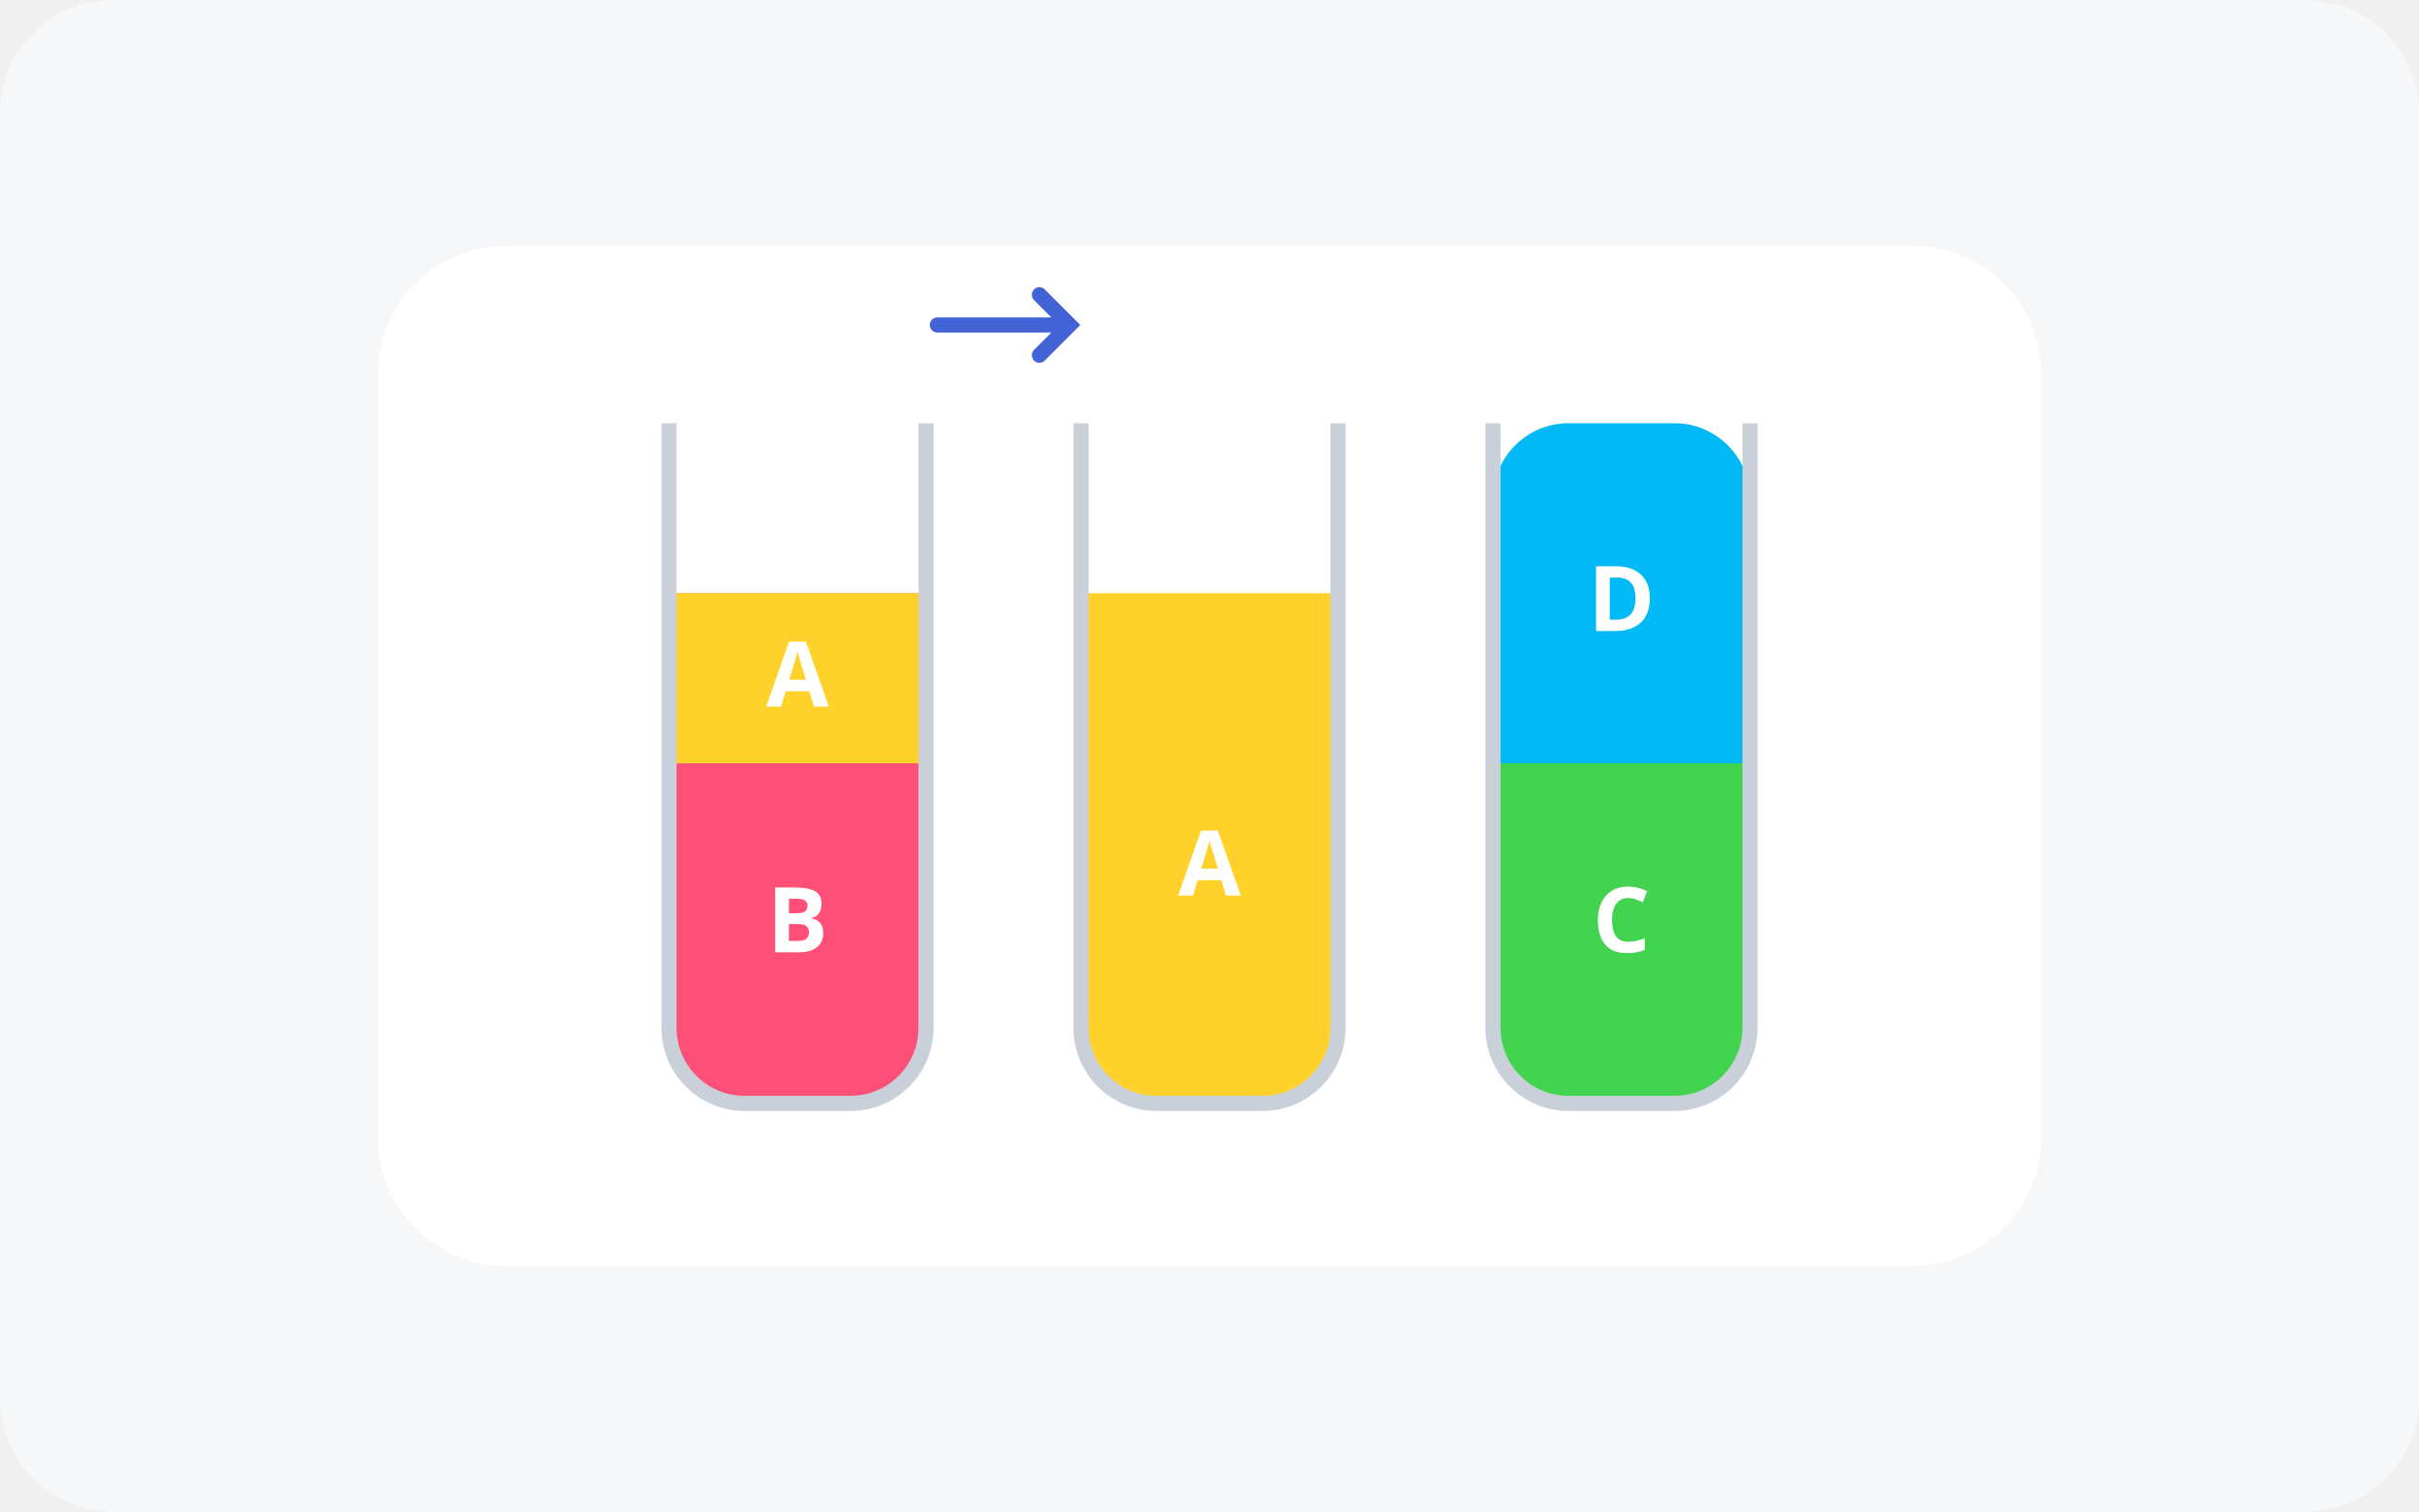
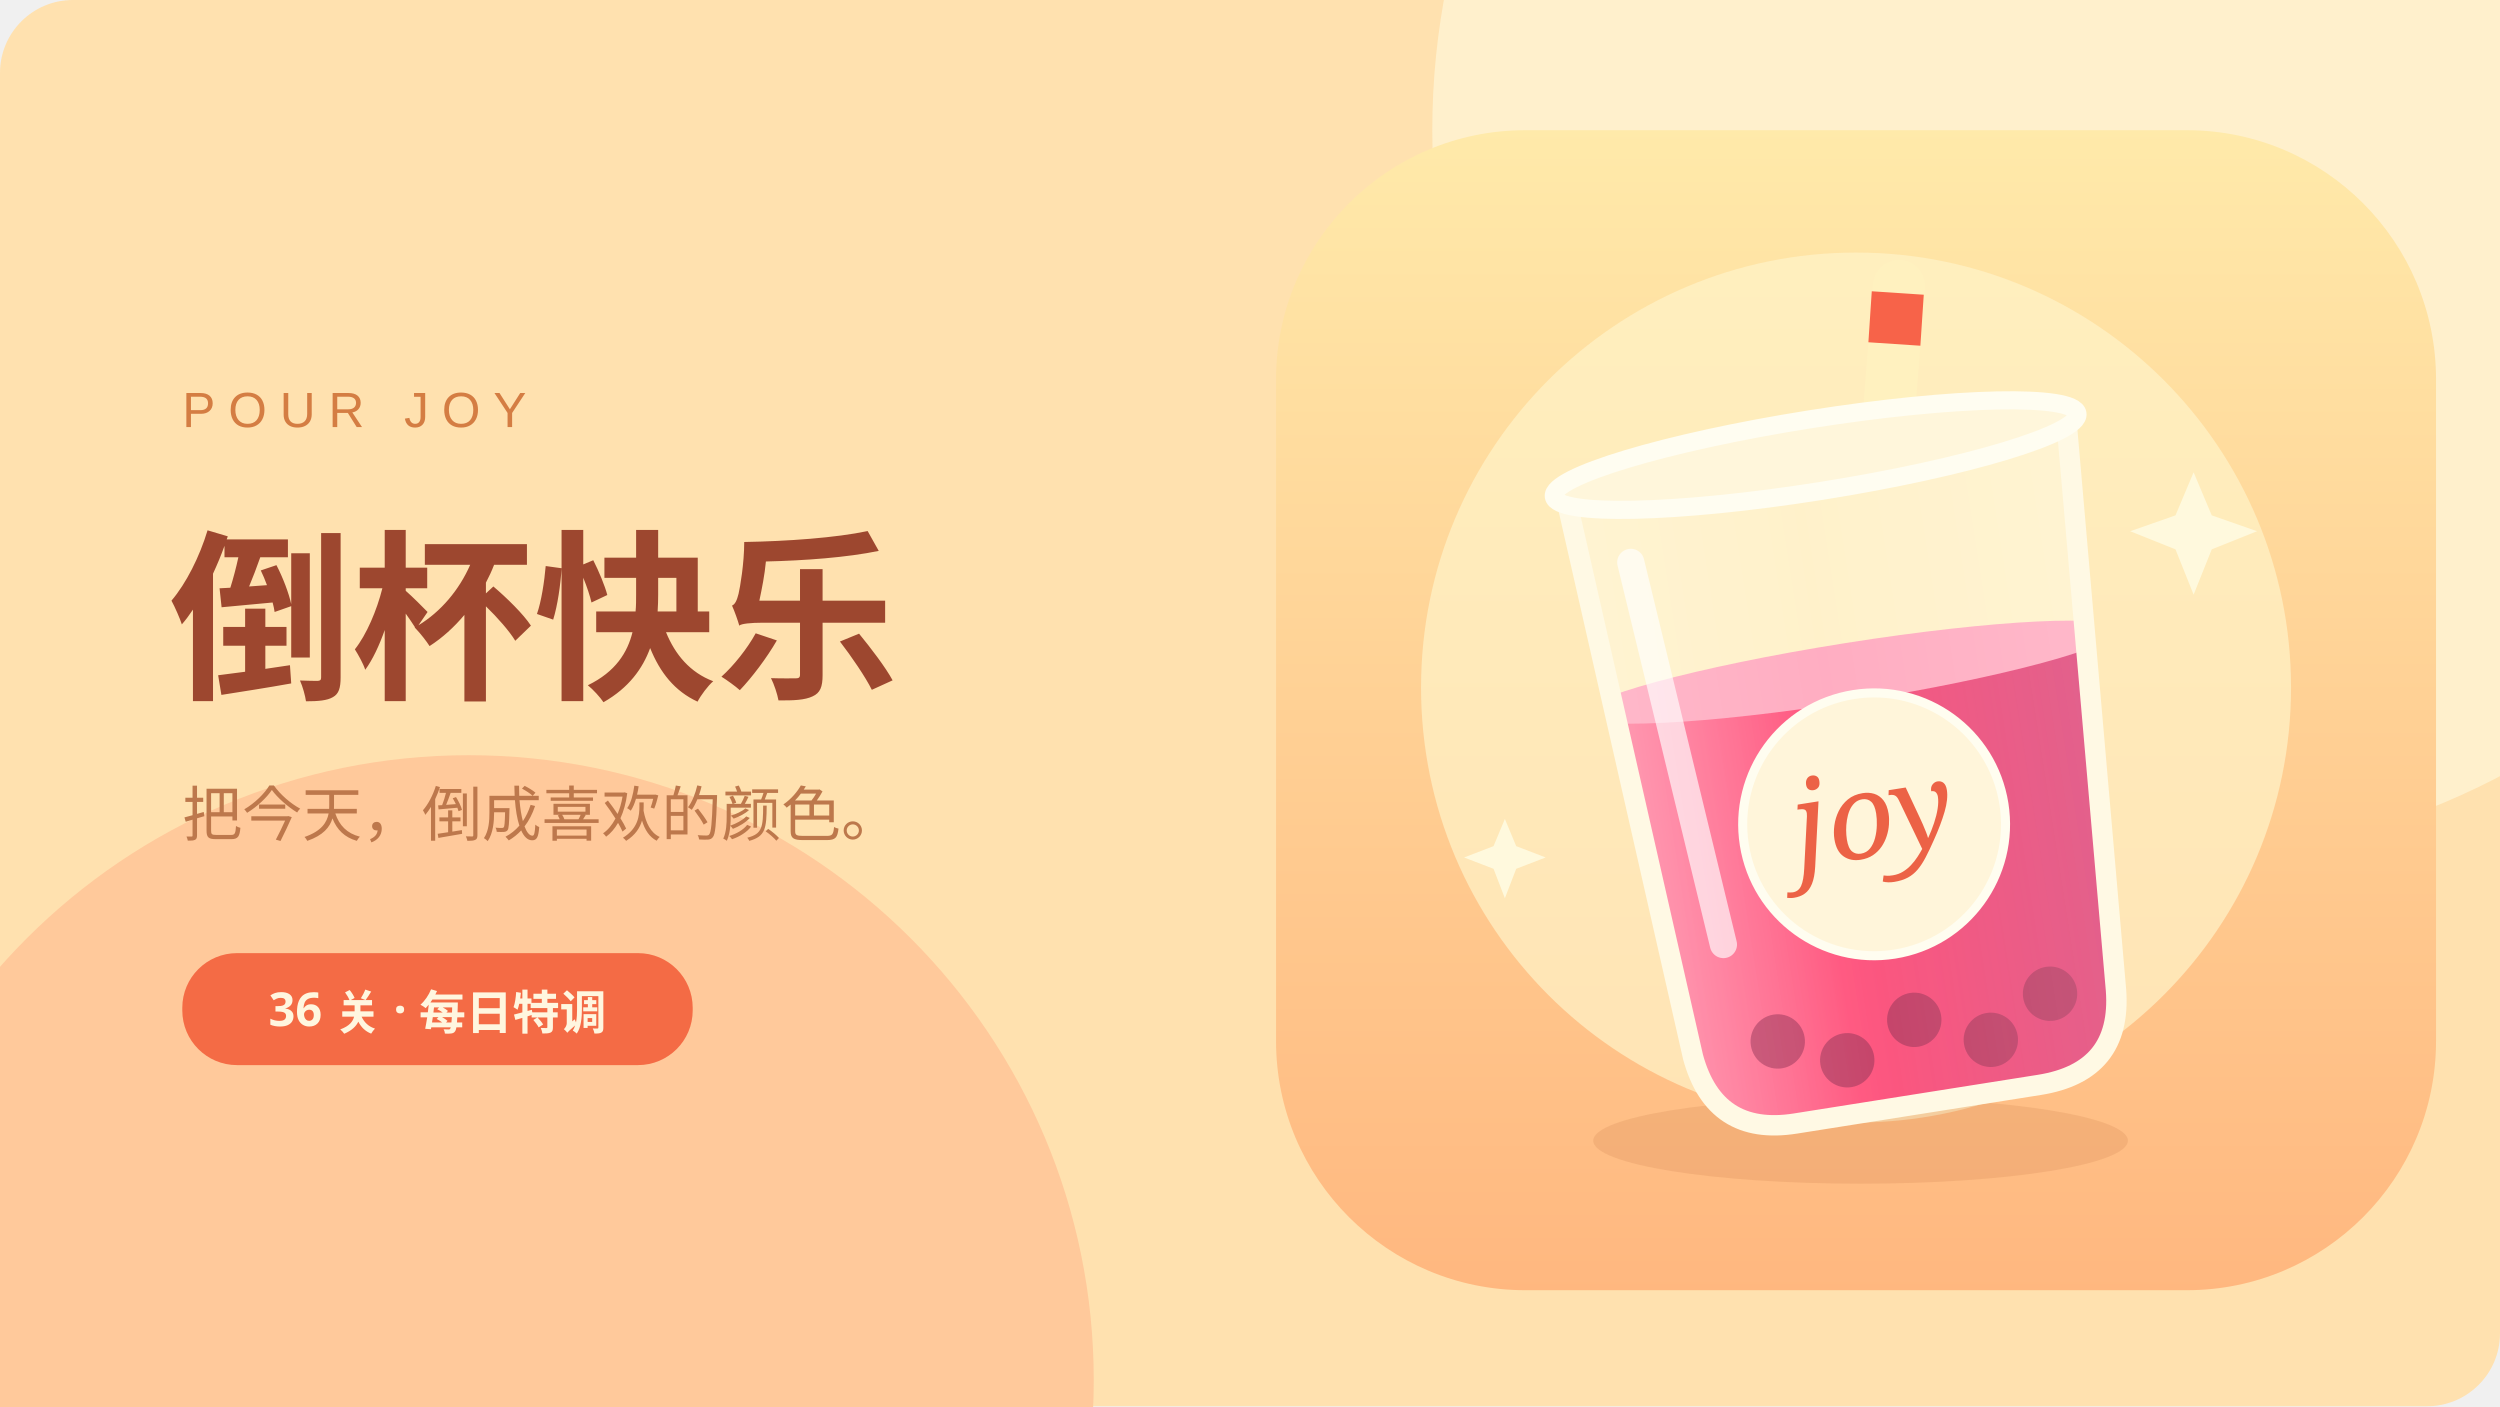
- <svg xmlns="http://www.w3.org/2000/svg" viewBox="0 0 640 400">
-   <defs>
-     <clipPath id="a">
-       <rect x="177" y="112" width="68" height="180" rx="20" />
-     </clipPath>
-     <clipPath id="b">
-       <rect x="286" y="112" width="68" height="180" rx="20" />
-     </clipPath>
-     <clipPath id="c">
-       <rect x="395" y="112" width="68" height="180" rx="20" />
-     </clipPath>
-   </defs>
-   <rect width="640" height="400" rx="30" fill="#f6f7f9" />
-   <rect x="100" y="65" width="440" height="270" rx="34" fill="#ffffff" />
-   <g clip-path="url(#a)">
-     <rect x="177" y="157" width="68" height="135" fill="#ff4f76" />
-     <rect x="177" y="157" width="68" height="45" fill="#ffd12b" />
+ <svg xmlns="http://www.w3.org/2000/svg" width="960" height="540" viewBox="0 0 960 540">
+   <rect width="960" height="540" rx="28" fill="#ffe1af" />
+   <circle cx="830" cy="50" r="280" fill="#fff0cc" />
+   <circle cx="180" cy="530" r="240" fill="#ffc99b" />
+   <text x="70" y="164" font-family="Arial,sans-serif" font-size="19" letter-spacing="5" fill="#d47d43">POUR JOY</text>
+   <text x="65" y="263" font-family="Microsoft YaHei,sans-serif" font-size="70" font-weight="900" fill="#9d472f">倒杯快乐</text>
+   <text x="70" y="321" font-family="Microsoft YaHei,sans-serif" font-size="23" fill="#bd784c">把今天，倒成喜欢的颜色。</text>
+   <rect x="70" y="366" width="196" height="43" rx="21" fill="#f46b45" />
+   <text x="168" y="394" text-anchor="middle" font-family="Microsoft YaHei,sans-serif" font-size="18" font-weight="bold" fill="#fff6df">36 关 · 每日特调</text>
+   <g transform="translate(490 50) scale(.87)">
+     <defs>
+       <linearGradient id="bg" x2="0" y2="1">
+         <stop stop-color="#ffeaaa" />
+         <stop offset="1" stop-color="#ffb77f" />
+       </linearGradient>
+       <linearGradient id="drink" x2="1" y2="0">
+         <stop stop-color="#ff91ab" />
+         <stop offset=".4" stop-color="#ff537c" />
+         <stop offset="1" stop-color="#d84377" />
+       </linearGradient>
+       <linearGradient id="glass" x2="1" y2="0">
+         <stop stop-color="#ffffffc9" />
+         <stop offset=".45" stop-color="#fff2" />
+         <stop offset="1" stop-color="#fffc" />
+       </linearGradient>
+       <clipPath id="cup">
+         <path d="M144 140h224l-18 256q-3 36-40 36h-109q-36 0-40-36z" />
+       </clipPath>
+     </defs>
+     <rect width="512" height="512" rx="110" fill="url(#bg)" />
+     <circle cx="256" cy="246" r="192" fill="#fff3c9" opacity=".7" />
+     <ellipse cx="258" cy="446" rx="118" ry="19" fill="#c77a47" opacity=".2" />
+     <g transform="rotate(-9 256 256)">
+       <path d="m280 174 24-100" stroke="#fff1bf" stroke-width="23" stroke-linecap="round" />
+       <path d="m285 153 6-24m7-30 5-22" stroke="#f76349" stroke-width="23" />
+       <g clip-path="url(#cup)">
+         <rect x="136" y="140" width="240" height="300" fill="#fff1c9" />
+         <path d="M136 239h240v205H136z" fill="url(#drink)" />
+         <ellipse cx="256" cy="239" rx="120" ry="13" fill="#ffabc0" />
+         <g fill="#ab375d" opacity=".7">
+           <circle cx="199" cy="395" r="12" />
+           <circle cx="228" cy="408" r="12" />
+           <circle cx="260" cy="395" r="12" />
+           <circle cx="292" cy="409" r="12" />
+           <circle cx="321" cy="393" r="12" />
+         </g>
+       </g>
+       <path d="M144 140h224l-18 256q-3 36-40 36h-109q-36 0-40-36z" fill="url(#glass)" fill-opacity=".2" stroke="#fff9e4" stroke-width="9" />
+       <ellipse cx="256" cy="142" rx="117" ry="16" fill="#fff6db" stroke="#fffdf1" stroke-width="8" />
+       <path d="m168 176 14 173" stroke="#fff" stroke-opacity=".65" stroke-width="12" stroke-linecap="round" />
+       <circle cx="256" cy="307" r="58" fill="#fff5da" stroke="#fffdf0" stroke-width="4" />
+       <text x="256" y="321" fill="#ec6246" font-size="52" font-style="italic" text-anchor="middle" font-family="Georgia,serif">joy</text>
+     </g>
+     <path d="m405 151 8 19 20 7-20 8-8 20-8-20-20-8 20-7z" fill="#fff9dd" />
+     <path d="m101 304 5 12 13 5-13 5-5 13-5-13-13-5 13-5z" fill="#fff9dd" />
  </g>
-   <g clip-path="url(#b)">
-     <rect x="286" y="157" width="68" height="135" fill="#ffd12b" />
-   </g>
-   <g clip-path="url(#c)">
-     <rect x="395" y="112" width="68" height="180" fill="#00b9f5" />
-     <rect x="395" y="202" width="68" height="90" fill="#42d34f" />
-   </g>
-   <g fill="none" stroke="#c9d0d9" stroke-width="4">
-     <path d="M177 112v160a20 20 0 0 0 20 20h28a20 20 0 0 0 20-20V112" />
-     <path d="M286 112v160a20 20 0 0 0 20 20h28a20 20 0 0 0 20-20V112" />
-     <path d="M395 112v160a20 20 0 0 0 20 20h28a20 20 0 0 0 20-20V112" />
-   </g>
-   <g font-family="system-ui,sans-serif" font-weight="750" font-size="24" text-anchor="middle" fill="#ffffff">
-     <text x="211" y="187">A</text>
-     <text x="211" y="252">B</text>
-     <text x="320" y="237">A</text>
-     <text x="429" y="167">D</text>
-     <text x="429" y="252">C</text>
-   </g>
-   <path d="M248 86h35m-8-8 8 8-8 8" fill="none" stroke="#4263d6" stroke-width="4" stroke-linecap="round" />
</svg>
